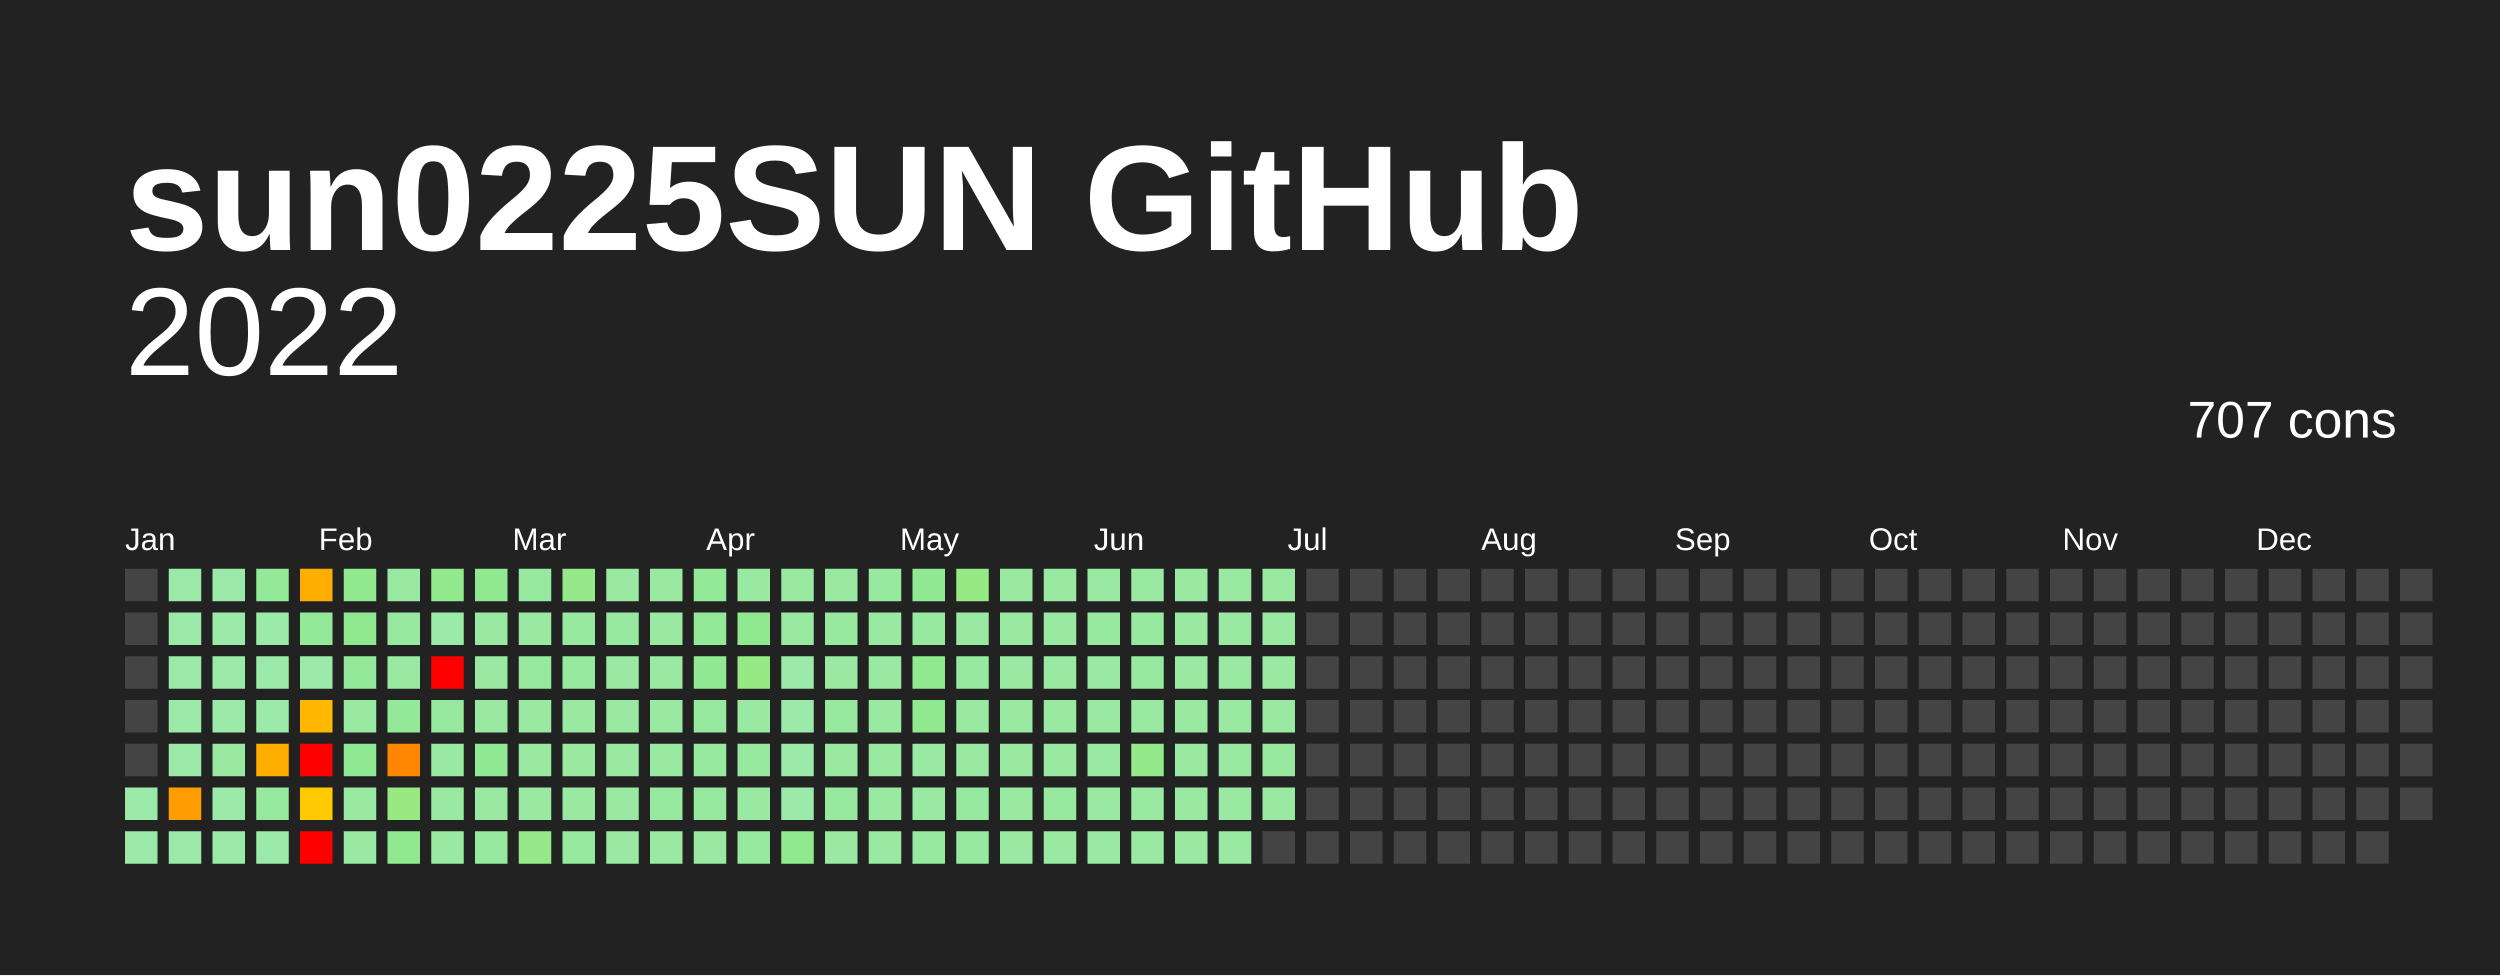
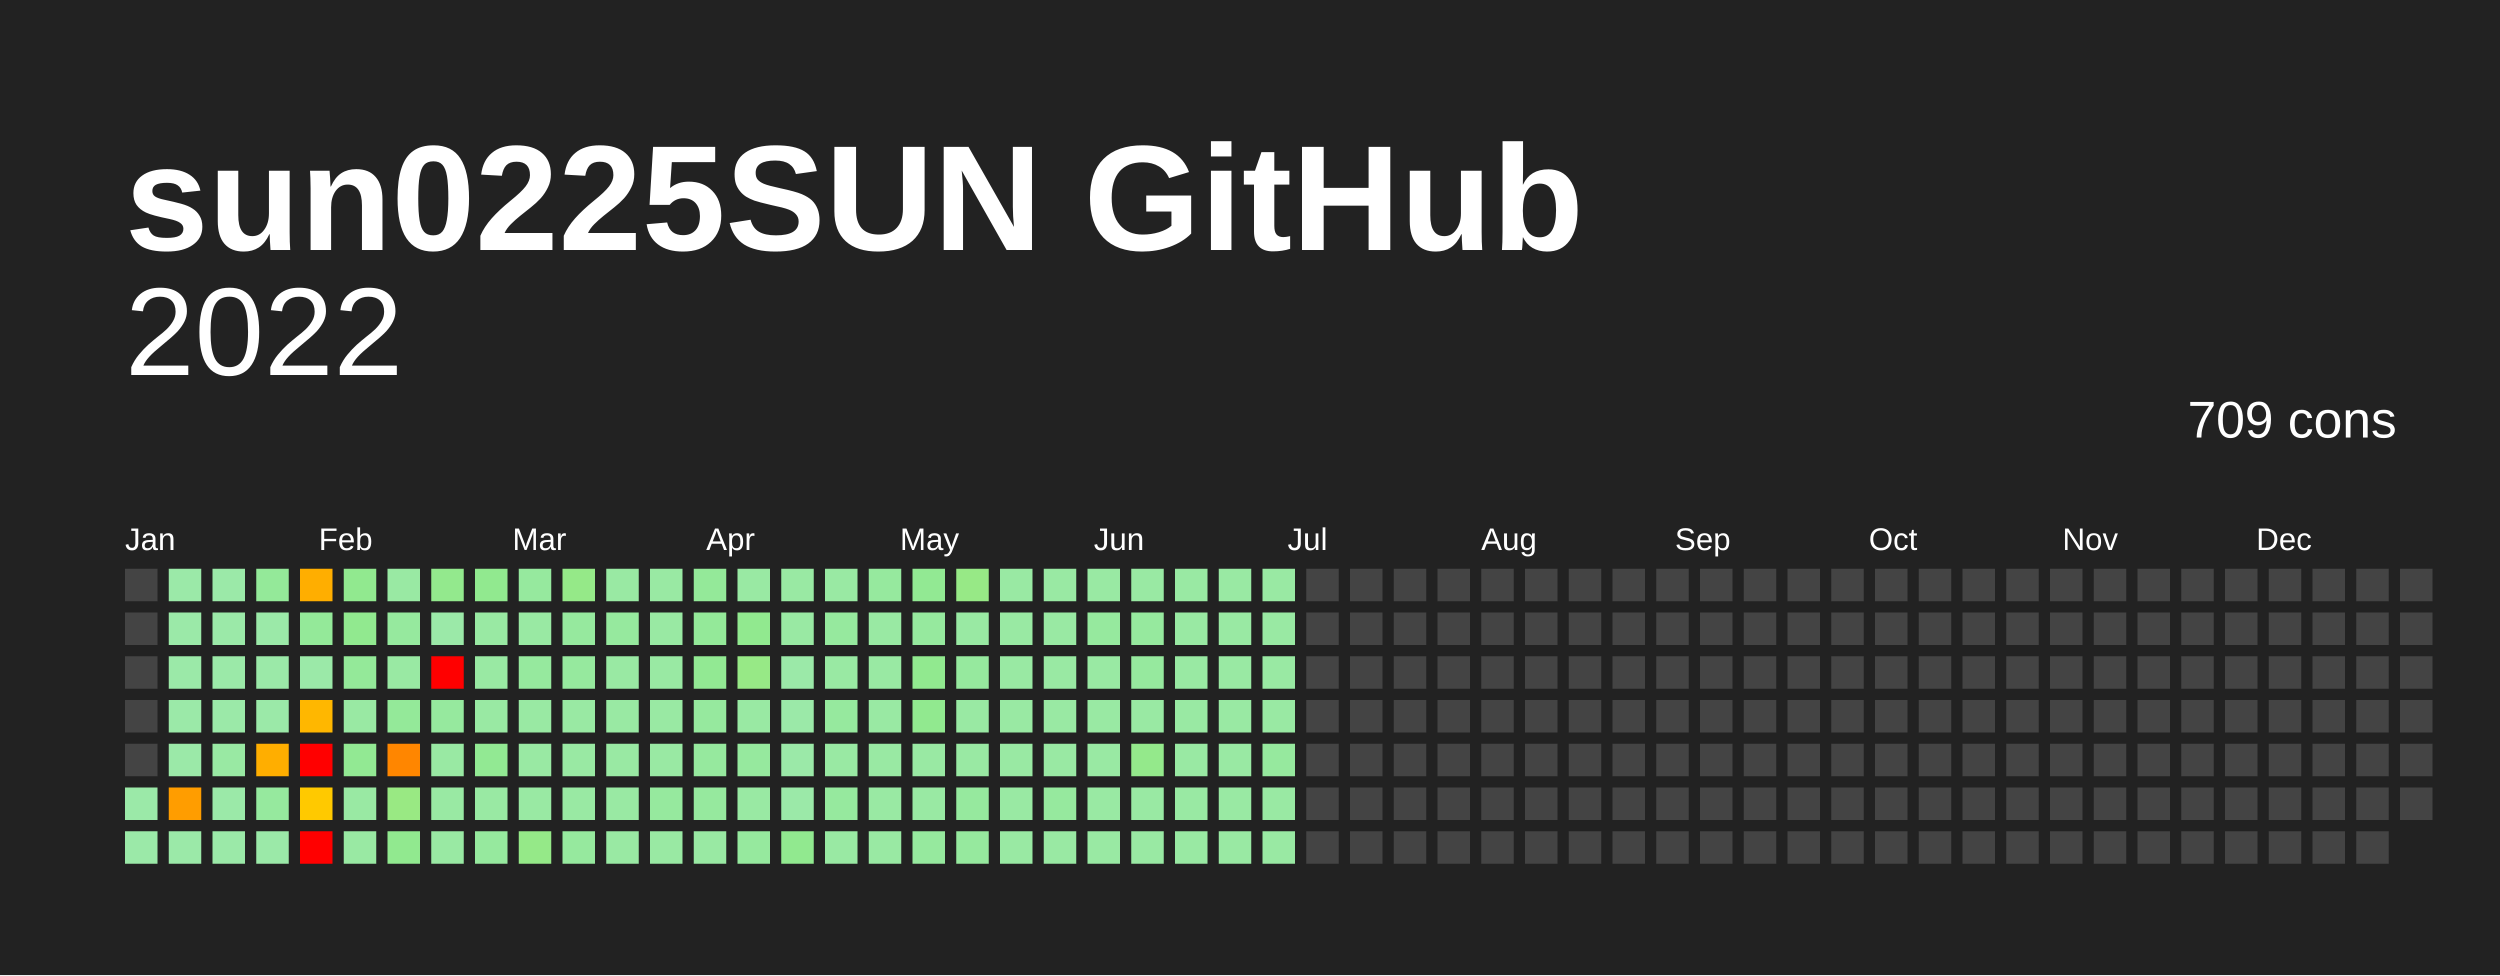
<svg xmlns="http://www.w3.org/2000/svg" baseProfile="full" height="78mm" version="1.1" viewBox="0,0,200,78" width="200mm">
  <defs />
  <rect fill="#222222" height="78" width="200" x="0" y="0" />
  <text fill="#FFFFFF" style="font-size:12px; font-family:Arial; font-weight:bold;" x="10" y="20">sun0225SUN GitHub</text>
  <text alignment-baseline="hanging" fill="#FFFFFF" style="font-size:10.0px; font-family:Arial;" x="10" y="30">2022</text>
-   <text alignment-baseline="hanging" fill="#FFFFFF" style="font-size:4.125px; font-family:Arial;" x="175" y="35">707 cons</text>
+   <text alignment-baseline="hanging" fill="#FFFFFF" style="font-size:4.125px; font-family:Arial;" x="175" y="35">709 cons</text>
  <text fill="#FFFFFF" style="font-size:2.5px; font-family:Arial" x="10.0" y="44">Jan</text>
  <text fill="#FFFFFF" style="font-size:2.5px; font-family:Arial" x="25.5" y="44">Feb</text>
  <text fill="#FFFFFF" style="font-size:2.5px; font-family:Arial" x="41.0" y="44">Mar</text>
  <text fill="#FFFFFF" style="font-size:2.5px; font-family:Arial" x="56.5" y="44">Apr</text>
  <text fill="#FFFFFF" style="font-size:2.5px; font-family:Arial" x="72.0" y="44">May</text>
  <text fill="#FFFFFF" style="font-size:2.5px; font-family:Arial" x="87.5" y="44">Jun</text>
  <text fill="#FFFFFF" style="font-size:2.5px; font-family:Arial" x="103.0" y="44">Jul</text>
  <text fill="#FFFFFF" style="font-size:2.5px; font-family:Arial" x="118.5" y="44">Aug</text>
  <text fill="#FFFFFF" style="font-size:2.5px; font-family:Arial" x="134.0" y="44">Sep</text>
  <text fill="#FFFFFF" style="font-size:2.5px; font-family:Arial" x="149.5" y="44">Oct</text>
  <text fill="#FFFFFF" style="font-size:2.5px; font-family:Arial" x="165.0" y="44">Nov</text>
  <text fill="#FFFFFF" style="font-size:2.5px; font-family:Arial" x="180.5" y="44">Dec</text>
  <rect fill="#444444" height="2.6" width="2.6" x="10.0" y="45.5" />
  <rect fill="#444444" height="2.6" width="2.6" x="10.0" y="49.0" />
  <rect fill="#444444" height="2.6" width="2.6" x="10.0" y="52.5" />
  <rect fill="#444444" height="2.6" width="2.6" x="10.0" y="56.0" />
  <rect fill="#444444" height="2.6" width="2.6" x="10.0" y="59.5" />
  <rect fill="#9be9a8" height="2.6" width="2.6" x="10.0" y="63.0" />
  <rect fill="#9be9a8" height="2.6" width="2.6" x="10.0" y="66.5" />
  <rect fill="#9be9a8" height="2.6" width="2.6" x="13.5" y="45.5" />
  <rect fill="#9be9a8" height="2.6" width="2.6" x="13.5" y="49.0" />
  <rect fill="#9be9a8" height="2.6" width="2.6" x="13.5" y="52.5" />
  <rect fill="#9be9a8" height="2.6" width="2.6" x="13.5" y="56.0" />
  <rect fill="#9be9a8" height="2.6" width="2.6" x="13.5" y="59.5" />
  <rect fill="#ff9d00" height="2.6" width="2.6" x="13.5" y="63.0" />
  <rect fill="#9be9a8" height="2.6" width="2.6" x="13.5" y="66.5" />
  <rect fill="#9be9a8" height="2.6" width="2.6" x="17.0" y="45.5" />
  <rect fill="#9be9a8" height="2.6" width="2.6" x="17.0" y="49.0" />
  <rect fill="#9be9a8" height="2.6" width="2.6" x="17.0" y="52.5" />
  <rect fill="#9be9a8" height="2.6" width="2.6" x="17.0" y="56.0" />
  <rect fill="#99e9a3" height="2.6" width="2.6" x="17.0" y="59.5" />
  <rect fill="#9be9a8" height="2.6" width="2.6" x="17.0" y="63.0" />
  <rect fill="#9be9a8" height="2.6" width="2.6" x="17.0" y="66.5" />
  <rect fill="#94e999" height="2.6" width="2.6" x="20.5" y="45.5" />
  <rect fill="#9be9a8" height="2.6" width="2.6" x="20.5" y="49.0" />
  <rect fill="#9be9a8" height="2.6" width="2.6" x="20.5" y="52.5" />
  <rect fill="#9be9a8" height="2.6" width="2.6" x="20.5" y="56.0" />
  <rect fill="#ffae00" height="2.6" width="2.6" x="20.5" y="59.5" />
  <rect fill="#96e99e" height="2.6" width="2.6" x="20.5" y="63.0" />
  <rect fill="#9be9a8" height="2.6" width="2.6" x="20.5" y="66.5" />
  <rect fill="#ffae00" height="2.6" width="2.6" x="24.0" y="45.5" />
  <rect fill="#94e999" height="2.6" width="2.6" x="24.0" y="49.0" />
  <rect fill="#9be9a8" height="2.6" width="2.6" x="24.0" y="52.5" />
  <rect fill="#ffb700" height="2.6" width="2.6" x="24.0" y="56.0" />
  <rect fill="red" height="2.6" width="2.6" x="24.0" y="59.5" />
  <rect fill="#ffc900" height="2.6" width="2.6" x="24.0" y="63.0" />
  <rect fill="red" height="2.6" width="2.6" x="24.0" y="66.5" />
  <rect fill="#91e98f" height="2.6" width="2.6" x="27.5" y="45.5" />
  <rect fill="#91e98f" height="2.6" width="2.6" x="27.5" y="49.0" />
  <rect fill="#94e999" height="2.6" width="2.6" x="27.5" y="52.5" />
  <rect fill="#99e9a3" height="2.6" width="2.6" x="27.5" y="56.0" />
  <rect fill="#92e993" height="2.6" width="2.6" x="27.5" y="59.5" />
  <rect fill="#99e9a3" height="2.6" width="2.6" x="27.5" y="63.0" />
  <rect fill="#99e9a3" height="2.6" width="2.6" x="27.5" y="66.5" />
  <rect fill="#99e9a3" height="2.6" width="2.6" x="31.0" y="45.5" />
  <rect fill="#96e99e" height="2.6" width="2.6" x="31.0" y="49.0" />
  <rect fill="#99e9a3" height="2.6" width="2.6" x="31.0" y="52.5" />
  <rect fill="#94e999" height="2.6" width="2.6" x="31.0" y="56.0" />
  <rect fill="#ff8600" height="2.6" width="2.6" x="31.0" y="59.5" />
  <rect fill="#99e983" height="2.6" width="2.6" x="31.0" y="63.0" />
  <rect fill="#91e98f" height="2.6" width="2.6" x="31.0" y="66.5" />
  <rect fill="#93e98d" height="2.6" width="2.6" x="34.5" y="45.5" />
  <rect fill="#9be9a8" height="2.6" width="2.6" x="34.5" y="49.0" />
  <rect fill="red" height="2.6" width="2.6" x="34.5" y="52.5" />
  <rect fill="#96e99e" height="2.6" width="2.6" x="34.5" y="56.0" />
  <rect fill="#99e9a3" height="2.6" width="2.6" x="34.5" y="59.5" />
  <rect fill="#99e9a3" height="2.6" width="2.6" x="34.5" y="63.0" />
  <rect fill="#99e9a3" height="2.6" width="2.6" x="34.5" y="66.5" />
  <rect fill="#91e98f" height="2.6" width="2.6" x="38.0" y="45.5" />
  <rect fill="#99e9a3" height="2.6" width="2.6" x="38.0" y="49.0" />
  <rect fill="#99e9a3" height="2.6" width="2.6" x="38.0" y="52.5" />
  <rect fill="#99e9a3" height="2.6" width="2.6" x="38.0" y="56.0" />
  <rect fill="#92e993" height="2.6" width="2.6" x="38.0" y="59.5" />
  <rect fill="#99e9a3" height="2.6" width="2.6" x="38.0" y="63.0" />
  <rect fill="#96e99e" height="2.6" width="2.6" x="38.0" y="66.5" />
  <rect fill="#96e99e" height="2.6" width="2.6" x="41.5" y="45.5" />
  <rect fill="#99e9a3" height="2.6" width="2.6" x="41.5" y="49.0" />
  <rect fill="#96e99e" height="2.6" width="2.6" x="41.5" y="52.5" />
  <rect fill="#99e9a3" height="2.6" width="2.6" x="41.5" y="56.0" />
  <rect fill="#99e9a3" height="2.6" width="2.6" x="41.5" y="59.5" />
  <rect fill="#99e9a3" height="2.6" width="2.6" x="41.5" y="63.0" />
  <rect fill="#95e988" height="2.6" width="2.6" x="41.5" y="66.5" />
  <rect fill="#95e988" height="2.6" width="2.6" x="45.0" y="45.5" />
  <rect fill="#96e99e" height="2.6" width="2.6" x="45.0" y="49.0" />
  <rect fill="#96e99e" height="2.6" width="2.6" x="45.0" y="52.5" />
  <rect fill="#99e9a3" height="2.6" width="2.6" x="45.0" y="56.0" />
  <rect fill="#99e9a3" height="2.6" width="2.6" x="45.0" y="59.5" />
  <rect fill="#99e9a3" height="2.6" width="2.6" x="45.0" y="63.0" />
  <rect fill="#96e99e" height="2.6" width="2.6" x="45.0" y="66.5" />
  <rect fill="#99e9a3" height="2.6" width="2.6" x="48.5" y="45.5" />
  <rect fill="#96e99e" height="2.6" width="2.6" x="48.5" y="49.0" />
  <rect fill="#99e9a3" height="2.6" width="2.6" x="48.5" y="52.5" />
  <rect fill="#99e9a3" height="2.6" width="2.6" x="48.5" y="56.0" />
  <rect fill="#99e9a3" height="2.6" width="2.6" x="48.5" y="59.5" />
  <rect fill="#99e9a3" height="2.6" width="2.6" x="48.5" y="63.0" />
  <rect fill="#99e9a3" height="2.6" width="2.6" x="48.5" y="66.5" />
  <rect fill="#99e9a3" height="2.6" width="2.6" x="52.0" y="45.5" />
  <rect fill="#99e9a3" height="2.6" width="2.6" x="52.0" y="49.0" />
  <rect fill="#99e9a3" height="2.6" width="2.6" x="52.0" y="52.5" />
  <rect fill="#99e9a3" height="2.6" width="2.6" x="52.0" y="56.0" />
  <rect fill="#99e9a3" height="2.6" width="2.6" x="52.0" y="59.5" />
  <rect fill="#96e99e" height="2.6" width="2.6" x="52.0" y="63.0" />
  <rect fill="#99e9a3" height="2.6" width="2.6" x="52.0" y="66.5" />
  <rect fill="#94e999" height="2.6" width="2.6" x="55.5" y="45.5" />
  <rect fill="#94e999" height="2.6" width="2.6" x="55.5" y="49.0" />
  <rect fill="#92e993" height="2.6" width="2.6" x="55.5" y="52.5" />
  <rect fill="#96e99e" height="2.6" width="2.6" x="55.5" y="56.0" />
  <rect fill="#96e99e" height="2.6" width="2.6" x="55.5" y="59.5" />
  <rect fill="#96e99e" height="2.6" width="2.6" x="55.5" y="63.0" />
  <rect fill="#99e9a3" height="2.6" width="2.6" x="55.5" y="66.5" />
  <rect fill="#99e9a3" height="2.6" width="2.6" x="59.0" y="45.5" />
  <rect fill="#91e98f" height="2.6" width="2.6" x="59.0" y="49.0" />
  <rect fill="#97e986" height="2.6" width="2.6" x="59.0" y="52.5" />
  <rect fill="#99e9a3" height="2.6" width="2.6" x="59.0" y="56.0" />
  <rect fill="#96e99e" height="2.6" width="2.6" x="59.0" y="59.5" />
  <rect fill="#99e9a3" height="2.6" width="2.6" x="59.0" y="63.0" />
  <rect fill="#96e99e" height="2.6" width="2.6" x="59.0" y="66.5" />
  <rect fill="#99e9a3" height="2.6" width="2.6" x="62.5" y="45.5" />
  <rect fill="#99e9a3" height="2.6" width="2.6" x="62.5" y="49.0" />
  <rect fill="#9be9a8" height="2.6" width="2.6" x="62.5" y="52.5" />
  <rect fill="#9be9a8" height="2.6" width="2.6" x="62.5" y="56.0" />
  <rect fill="#9be9a8" height="2.6" width="2.6" x="62.5" y="59.5" />
  <rect fill="#9be9a8" height="2.6" width="2.6" x="62.5" y="63.0" />
  <rect fill="#91e98f" height="2.6" width="2.6" x="62.5" y="66.5" />
  <rect fill="#99e9a3" height="2.6" width="2.6" x="66.0" y="45.5" />
  <rect fill="#96e99e" height="2.6" width="2.6" x="66.0" y="49.0" />
  <rect fill="#99e9a3" height="2.6" width="2.6" x="66.0" y="52.5" />
  <rect fill="#96e99e" height="2.6" width="2.6" x="66.0" y="56.0" />
  <rect fill="#99e9a3" height="2.6" width="2.6" x="66.0" y="59.5" />
  <rect fill="#96e99e" height="2.6" width="2.6" x="66.0" y="63.0" />
  <rect fill="#99e9a3" height="2.6" width="2.6" x="66.0" y="66.5" />
  <rect fill="#96e99e" height="2.6" width="2.6" x="69.5" y="45.5" />
  <rect fill="#99e9a3" height="2.6" width="2.6" x="69.5" y="49.0" />
  <rect fill="#99e9a3" height="2.6" width="2.6" x="69.5" y="52.5" />
  <rect fill="#99e9a3" height="2.6" width="2.6" x="69.5" y="56.0" />
  <rect fill="#99e9a3" height="2.6" width="2.6" x="69.5" y="59.5" />
  <rect fill="#99e9a3" height="2.6" width="2.6" x="69.5" y="63.0" />
  <rect fill="#99e9a3" height="2.6" width="2.6" x="69.5" y="66.5" />
  <rect fill="#92e993" height="2.6" width="2.6" x="73.0" y="45.5" />
  <rect fill="#96e99e" height="2.6" width="2.6" x="73.0" y="49.0" />
  <rect fill="#91e98f" height="2.6" width="2.6" x="73.0" y="52.5" />
  <rect fill="#91e98f" height="2.6" width="2.6" x="73.0" y="56.0" />
  <rect fill="#99e9a3" height="2.6" width="2.6" x="73.0" y="59.5" />
  <rect fill="#99e9a3" height="2.6" width="2.6" x="73.0" y="63.0" />
  <rect fill="#96e99e" height="2.6" width="2.6" x="73.0" y="66.5" />
  <rect fill="#97e986" height="2.6" width="2.6" x="76.5" y="45.5" />
  <rect fill="#99e9a3" height="2.6" width="2.6" x="76.5" y="49.0" />
  <rect fill="#96e99e" height="2.6" width="2.6" x="76.5" y="52.5" />
  <rect fill="#99e9a3" height="2.6" width="2.6" x="76.5" y="56.0" />
  <rect fill="#99e9a3" height="2.6" width="2.6" x="76.5" y="59.5" />
  <rect fill="#96e99e" height="2.6" width="2.6" x="76.5" y="63.0" />
  <rect fill="#96e99e" height="2.6" width="2.6" x="76.5" y="66.5" />
  <rect fill="#99e9a3" height="2.6" width="2.6" x="80.0" y="45.5" />
  <rect fill="#99e9a3" height="2.6" width="2.6" x="80.0" y="49.0" />
  <rect fill="#99e9a3" height="2.6" width="2.6" x="80.0" y="52.5" />
  <rect fill="#99e9a3" height="2.6" width="2.6" x="80.0" y="56.0" />
  <rect fill="#99e9a3" height="2.6" width="2.6" x="80.0" y="59.5" />
  <rect fill="#99e9a3" height="2.6" width="2.6" x="80.0" y="63.0" />
  <rect fill="#99e9a3" height="2.6" width="2.6" x="80.0" y="66.5" />
  <rect fill="#99e9a3" height="2.6" width="2.6" x="83.5" y="45.5" />
  <rect fill="#99e9a3" height="2.6" width="2.6" x="83.5" y="49.0" />
  <rect fill="#99e9a3" height="2.6" width="2.6" x="83.5" y="52.5" />
  <rect fill="#99e9a3" height="2.6" width="2.6" x="83.5" y="56.0" />
  <rect fill="#99e9a3" height="2.6" width="2.6" x="83.5" y="59.5" />
  <rect fill="#96e99e" height="2.6" width="2.6" x="83.5" y="63.0" />
  <rect fill="#99e9a3" height="2.6" width="2.6" x="83.5" y="66.5" />
  <rect fill="#99e9a3" height="2.6" width="2.6" x="87.0" y="45.5" />
  <rect fill="#96e99e" height="2.6" width="2.6" x="87.0" y="49.0" />
  <rect fill="#99e9a3" height="2.6" width="2.6" x="87.0" y="52.5" />
  <rect fill="#99e9a3" height="2.6" width="2.6" x="87.0" y="56.0" />
  <rect fill="#99e9a3" height="2.6" width="2.6" x="87.0" y="59.5" />
  <rect fill="#99e9a3" height="2.6" width="2.6" x="87.0" y="63.0" />
  <rect fill="#99e9a3" height="2.6" width="2.6" x="87.0" y="66.5" />
  <rect fill="#99e9a3" height="2.6" width="2.6" x="90.5" y="45.5" />
  <rect fill="#96e99e" height="2.6" width="2.6" x="90.5" y="49.0" />
  <rect fill="#96e99e" height="2.6" width="2.6" x="90.5" y="52.5" />
  <rect fill="#99e9a3" height="2.6" width="2.6" x="90.5" y="56.0" />
  <rect fill="#94e98b" height="2.6" width="2.6" x="90.5" y="59.5" />
  <rect fill="#99e9a3" height="2.6" width="2.6" x="90.5" y="63.0" />
  <rect fill="#99e9a3" height="2.6" width="2.6" x="90.5" y="66.5" />
  <rect fill="#99e9a3" height="2.6" width="2.6" x="94.0" y="45.5" />
  <rect fill="#99e9a3" height="2.6" width="2.6" x="94.0" y="49.0" />
  <rect fill="#99e9a3" height="2.6" width="2.6" x="94.0" y="52.5" />
  <rect fill="#99e9a3" height="2.6" width="2.6" x="94.0" y="56.0" />
  <rect fill="#99e9a3" height="2.6" width="2.6" x="94.0" y="59.5" />
  <rect fill="#99e9a3" height="2.6" width="2.6" x="94.0" y="63.0" />
  <rect fill="#99e9a3" height="2.6" width="2.6" x="94.0" y="66.5" />
  <rect fill="#99e9a3" height="2.6" width="2.6" x="97.5" y="45.5" />
  <rect fill="#99e9a3" height="2.6" width="2.6" x="97.5" y="49.0" />
  <rect fill="#99e9a3" height="2.6" width="2.6" x="97.5" y="52.5" />
  <rect fill="#99e9a3" height="2.6" width="2.6" x="97.5" y="56.0" />
  <rect fill="#99e9a3" height="2.6" width="2.6" x="97.5" y="59.5" />
  <rect fill="#99e9a3" height="2.6" width="2.6" x="97.5" y="63.0" />
  <rect fill="#99e9a3" height="2.6" width="2.6" x="97.5" y="66.5" />
  <rect fill="#99e9a3" height="2.6" width="2.6" x="101.0" y="45.5" />
  <rect fill="#99e9a3" height="2.6" width="2.6" x="101.0" y="49.0" />
  <rect fill="#99e9a3" height="2.6" width="2.6" x="101.0" y="52.5" />
  <rect fill="#99e9a3" height="2.6" width="2.6" x="101.0" y="56.0" />
  <rect fill="#96e99e" height="2.6" width="2.6" x="101.0" y="59.5" />
  <rect fill="#99e9a3" height="2.6" width="2.6" x="101.0" y="63.0" />
-   <rect fill="#444444" height="2.6" width="2.6" x="101.0" y="66.5" />
+   <rect fill="#99e9a3" height="2.6" width="2.6" x="101.0" y="66.5" />
  <rect fill="#444444" height="2.6" width="2.6" x="104.5" y="45.5" />
  <rect fill="#444444" height="2.6" width="2.6" x="104.5" y="49.0" />
  <rect fill="#444444" height="2.6" width="2.6" x="104.5" y="52.5" />
  <rect fill="#444444" height="2.6" width="2.6" x="104.5" y="56.0" />
  <rect fill="#444444" height="2.6" width="2.6" x="104.5" y="59.5" />
  <rect fill="#444444" height="2.6" width="2.6" x="104.5" y="63.0" />
  <rect fill="#444444" height="2.6" width="2.6" x="104.5" y="66.5" />
  <rect fill="#444444" height="2.6" width="2.6" x="108.0" y="45.5" />
  <rect fill="#444444" height="2.6" width="2.6" x="108.0" y="49.0" />
  <rect fill="#444444" height="2.6" width="2.6" x="108.0" y="52.5" />
  <rect fill="#444444" height="2.6" width="2.6" x="108.0" y="56.0" />
  <rect fill="#444444" height="2.6" width="2.6" x="108.0" y="59.5" />
  <rect fill="#444444" height="2.6" width="2.6" x="108.0" y="63.0" />
  <rect fill="#444444" height="2.6" width="2.6" x="108.0" y="66.5" />
  <rect fill="#444444" height="2.6" width="2.6" x="111.5" y="45.5" />
  <rect fill="#444444" height="2.6" width="2.6" x="111.5" y="49.0" />
  <rect fill="#444444" height="2.6" width="2.6" x="111.5" y="52.5" />
  <rect fill="#444444" height="2.6" width="2.6" x="111.5" y="56.0" />
  <rect fill="#444444" height="2.6" width="2.6" x="111.5" y="59.5" />
  <rect fill="#444444" height="2.6" width="2.6" x="111.5" y="63.0" />
  <rect fill="#444444" height="2.6" width="2.6" x="111.5" y="66.5" />
  <rect fill="#444444" height="2.6" width="2.6" x="115.0" y="45.5" />
  <rect fill="#444444" height="2.6" width="2.6" x="115.0" y="49.0" />
  <rect fill="#444444" height="2.6" width="2.6" x="115.0" y="52.5" />
  <rect fill="#444444" height="2.6" width="2.6" x="115.0" y="56.0" />
  <rect fill="#444444" height="2.6" width="2.6" x="115.0" y="59.5" />
  <rect fill="#444444" height="2.6" width="2.6" x="115.0" y="63.0" />
  <rect fill="#444444" height="2.6" width="2.6" x="115.0" y="66.5" />
  <rect fill="#444444" height="2.6" width="2.6" x="118.5" y="45.5" />
  <rect fill="#444444" height="2.6" width="2.6" x="118.5" y="49.0" />
  <rect fill="#444444" height="2.6" width="2.6" x="118.5" y="52.5" />
  <rect fill="#444444" height="2.6" width="2.6" x="118.5" y="56.0" />
  <rect fill="#444444" height="2.6" width="2.6" x="118.5" y="59.5" />
  <rect fill="#444444" height="2.6" width="2.6" x="118.5" y="63.0" />
  <rect fill="#444444" height="2.6" width="2.6" x="118.5" y="66.5" />
  <rect fill="#444444" height="2.6" width="2.6" x="122.0" y="45.5" />
  <rect fill="#444444" height="2.6" width="2.6" x="122.0" y="49.0" />
  <rect fill="#444444" height="2.6" width="2.6" x="122.0" y="52.5" />
  <rect fill="#444444" height="2.6" width="2.6" x="122.0" y="56.0" />
  <rect fill="#444444" height="2.6" width="2.6" x="122.0" y="59.5" />
  <rect fill="#444444" height="2.6" width="2.6" x="122.0" y="63.0" />
  <rect fill="#444444" height="2.6" width="2.6" x="122.0" y="66.5" />
  <rect fill="#444444" height="2.6" width="2.6" x="125.5" y="45.5" />
  <rect fill="#444444" height="2.6" width="2.6" x="125.5" y="49.0" />
  <rect fill="#444444" height="2.6" width="2.6" x="125.5" y="52.5" />
  <rect fill="#444444" height="2.6" width="2.6" x="125.5" y="56.0" />
  <rect fill="#444444" height="2.6" width="2.6" x="125.5" y="59.5" />
  <rect fill="#444444" height="2.6" width="2.6" x="125.5" y="63.0" />
  <rect fill="#444444" height="2.6" width="2.6" x="125.5" y="66.5" />
  <rect fill="#444444" height="2.6" width="2.6" x="129.0" y="45.5" />
  <rect fill="#444444" height="2.6" width="2.6" x="129.0" y="49.0" />
  <rect fill="#444444" height="2.6" width="2.6" x="129.0" y="52.5" />
  <rect fill="#444444" height="2.6" width="2.6" x="129.0" y="56.0" />
  <rect fill="#444444" height="2.6" width="2.6" x="129.0" y="59.5" />
  <rect fill="#444444" height="2.6" width="2.6" x="129.0" y="63.0" />
  <rect fill="#444444" height="2.6" width="2.6" x="129.0" y="66.5" />
  <rect fill="#444444" height="2.6" width="2.6" x="132.5" y="45.5" />
  <rect fill="#444444" height="2.6" width="2.6" x="132.5" y="49.0" />
  <rect fill="#444444" height="2.6" width="2.6" x="132.5" y="52.5" />
  <rect fill="#444444" height="2.6" width="2.6" x="132.5" y="56.0" />
  <rect fill="#444444" height="2.6" width="2.6" x="132.5" y="59.5" />
  <rect fill="#444444" height="2.6" width="2.6" x="132.5" y="63.0" />
  <rect fill="#444444" height="2.6" width="2.6" x="132.5" y="66.5" />
  <rect fill="#444444" height="2.6" width="2.6" x="136.0" y="45.5" />
  <rect fill="#444444" height="2.6" width="2.6" x="136.0" y="49.0" />
  <rect fill="#444444" height="2.6" width="2.6" x="136.0" y="52.5" />
  <rect fill="#444444" height="2.6" width="2.6" x="136.0" y="56.0" />
  <rect fill="#444444" height="2.6" width="2.6" x="136.0" y="59.5" />
  <rect fill="#444444" height="2.6" width="2.6" x="136.0" y="63.0" />
  <rect fill="#444444" height="2.6" width="2.6" x="136.0" y="66.5" />
  <rect fill="#444444" height="2.6" width="2.6" x="139.5" y="45.5" />
  <rect fill="#444444" height="2.6" width="2.6" x="139.5" y="49.0" />
  <rect fill="#444444" height="2.6" width="2.6" x="139.5" y="52.5" />
  <rect fill="#444444" height="2.6" width="2.6" x="139.5" y="56.0" />
  <rect fill="#444444" height="2.6" width="2.6" x="139.5" y="59.5" />
  <rect fill="#444444" height="2.6" width="2.6" x="139.5" y="63.0" />
  <rect fill="#444444" height="2.6" width="2.6" x="139.5" y="66.5" />
  <rect fill="#444444" height="2.6" width="2.6" x="143.0" y="45.5" />
  <rect fill="#444444" height="2.6" width="2.6" x="143.0" y="49.0" />
  <rect fill="#444444" height="2.6" width="2.6" x="143.0" y="52.5" />
  <rect fill="#444444" height="2.6" width="2.6" x="143.0" y="56.0" />
  <rect fill="#444444" height="2.6" width="2.6" x="143.0" y="59.5" />
  <rect fill="#444444" height="2.6" width="2.6" x="143.0" y="63.0" />
  <rect fill="#444444" height="2.6" width="2.6" x="143.0" y="66.5" />
  <rect fill="#444444" height="2.6" width="2.6" x="146.5" y="45.5" />
  <rect fill="#444444" height="2.6" width="2.6" x="146.5" y="49.0" />
  <rect fill="#444444" height="2.6" width="2.6" x="146.5" y="52.5" />
  <rect fill="#444444" height="2.6" width="2.6" x="146.5" y="56.0" />
  <rect fill="#444444" height="2.6" width="2.6" x="146.5" y="59.5" />
  <rect fill="#444444" height="2.6" width="2.6" x="146.5" y="63.0" />
  <rect fill="#444444" height="2.6" width="2.6" x="146.5" y="66.5" />
  <rect fill="#444444" height="2.6" width="2.6" x="150.0" y="45.5" />
  <rect fill="#444444" height="2.6" width="2.6" x="150.0" y="49.0" />
  <rect fill="#444444" height="2.6" width="2.6" x="150.0" y="52.5" />
  <rect fill="#444444" height="2.6" width="2.6" x="150.0" y="56.0" />
  <rect fill="#444444" height="2.6" width="2.6" x="150.0" y="59.5" />
  <rect fill="#444444" height="2.6" width="2.6" x="150.0" y="63.0" />
  <rect fill="#444444" height="2.6" width="2.6" x="150.0" y="66.5" />
  <rect fill="#444444" height="2.6" width="2.6" x="153.5" y="45.5" />
  <rect fill="#444444" height="2.6" width="2.6" x="153.5" y="49.0" />
  <rect fill="#444444" height="2.6" width="2.6" x="153.5" y="52.5" />
  <rect fill="#444444" height="2.6" width="2.6" x="153.5" y="56.0" />
  <rect fill="#444444" height="2.6" width="2.6" x="153.5" y="59.5" />
  <rect fill="#444444" height="2.6" width="2.6" x="153.5" y="63.0" />
  <rect fill="#444444" height="2.6" width="2.6" x="153.5" y="66.5" />
  <rect fill="#444444" height="2.6" width="2.6" x="157.0" y="45.5" />
  <rect fill="#444444" height="2.6" width="2.6" x="157.0" y="49.0" />
  <rect fill="#444444" height="2.6" width="2.6" x="157.0" y="52.5" />
  <rect fill="#444444" height="2.6" width="2.6" x="157.0" y="56.0" />
  <rect fill="#444444" height="2.6" width="2.6" x="157.0" y="59.5" />
  <rect fill="#444444" height="2.6" width="2.6" x="157.0" y="63.0" />
  <rect fill="#444444" height="2.6" width="2.6" x="157.0" y="66.5" />
  <rect fill="#444444" height="2.6" width="2.6" x="160.5" y="45.5" />
  <rect fill="#444444" height="2.6" width="2.6" x="160.5" y="49.0" />
  <rect fill="#444444" height="2.6" width="2.6" x="160.5" y="52.5" />
  <rect fill="#444444" height="2.6" width="2.6" x="160.5" y="56.0" />
  <rect fill="#444444" height="2.6" width="2.6" x="160.5" y="59.5" />
  <rect fill="#444444" height="2.6" width="2.6" x="160.5" y="63.0" />
  <rect fill="#444444" height="2.6" width="2.6" x="160.5" y="66.5" />
  <rect fill="#444444" height="2.6" width="2.6" x="164.0" y="45.5" />
  <rect fill="#444444" height="2.6" width="2.6" x="164.0" y="49.0" />
  <rect fill="#444444" height="2.6" width="2.6" x="164.0" y="52.5" />
  <rect fill="#444444" height="2.6" width="2.6" x="164.0" y="56.0" />
  <rect fill="#444444" height="2.6" width="2.6" x="164.0" y="59.5" />
  <rect fill="#444444" height="2.6" width="2.6" x="164.0" y="63.0" />
  <rect fill="#444444" height="2.6" width="2.6" x="164.0" y="66.5" />
  <rect fill="#444444" height="2.6" width="2.6" x="167.5" y="45.5" />
  <rect fill="#444444" height="2.6" width="2.6" x="167.5" y="49.0" />
  <rect fill="#444444" height="2.6" width="2.6" x="167.5" y="52.5" />
  <rect fill="#444444" height="2.6" width="2.6" x="167.5" y="56.0" />
  <rect fill="#444444" height="2.6" width="2.6" x="167.5" y="59.5" />
  <rect fill="#444444" height="2.6" width="2.6" x="167.5" y="63.0" />
  <rect fill="#444444" height="2.6" width="2.6" x="167.5" y="66.5" />
  <rect fill="#444444" height="2.6" width="2.6" x="171.0" y="45.5" />
  <rect fill="#444444" height="2.6" width="2.6" x="171.0" y="49.0" />
  <rect fill="#444444" height="2.6" width="2.6" x="171.0" y="52.5" />
  <rect fill="#444444" height="2.6" width="2.6" x="171.0" y="56.0" />
  <rect fill="#444444" height="2.6" width="2.6" x="171.0" y="59.5" />
  <rect fill="#444444" height="2.6" width="2.6" x="171.0" y="63.0" />
  <rect fill="#444444" height="2.6" width="2.6" x="171.0" y="66.5" />
  <rect fill="#444444" height="2.6" width="2.6" x="174.5" y="45.5" />
  <rect fill="#444444" height="2.6" width="2.6" x="174.5" y="49.0" />
  <rect fill="#444444" height="2.6" width="2.6" x="174.5" y="52.5" />
  <rect fill="#444444" height="2.6" width="2.6" x="174.5" y="56.0" />
  <rect fill="#444444" height="2.6" width="2.6" x="174.5" y="59.5" />
  <rect fill="#444444" height="2.6" width="2.6" x="174.5" y="63.0" />
  <rect fill="#444444" height="2.6" width="2.6" x="174.5" y="66.5" />
  <rect fill="#444444" height="2.6" width="2.6" x="178.0" y="45.5" />
  <rect fill="#444444" height="2.6" width="2.6" x="178.0" y="49.0" />
  <rect fill="#444444" height="2.6" width="2.6" x="178.0" y="52.5" />
  <rect fill="#444444" height="2.6" width="2.6" x="178.0" y="56.0" />
  <rect fill="#444444" height="2.6" width="2.6" x="178.0" y="59.5" />
  <rect fill="#444444" height="2.6" width="2.6" x="178.0" y="63.0" />
  <rect fill="#444444" height="2.6" width="2.6" x="178.0" y="66.5" />
  <rect fill="#444444" height="2.6" width="2.6" x="181.5" y="45.5" />
  <rect fill="#444444" height="2.6" width="2.6" x="181.5" y="49.0" />
  <rect fill="#444444" height="2.6" width="2.6" x="181.5" y="52.5" />
  <rect fill="#444444" height="2.6" width="2.6" x="181.5" y="56.0" />
  <rect fill="#444444" height="2.6" width="2.6" x="181.5" y="59.5" />
  <rect fill="#444444" height="2.6" width="2.6" x="181.5" y="63.0" />
  <rect fill="#444444" height="2.6" width="2.6" x="181.5" y="66.5" />
  <rect fill="#444444" height="2.6" width="2.6" x="185.0" y="45.5" />
  <rect fill="#444444" height="2.6" width="2.6" x="185.0" y="49.0" />
  <rect fill="#444444" height="2.6" width="2.6" x="185.0" y="52.5" />
  <rect fill="#444444" height="2.6" width="2.6" x="185.0" y="56.0" />
  <rect fill="#444444" height="2.6" width="2.6" x="185.0" y="59.5" />
  <rect fill="#444444" height="2.6" width="2.6" x="185.0" y="63.0" />
  <rect fill="#444444" height="2.6" width="2.6" x="185.0" y="66.5" />
  <rect fill="#444444" height="2.6" width="2.6" x="188.5" y="45.5" />
  <rect fill="#444444" height="2.6" width="2.6" x="188.5" y="49.0" />
  <rect fill="#444444" height="2.6" width="2.6" x="188.5" y="52.5" />
  <rect fill="#444444" height="2.6" width="2.6" x="188.5" y="56.0" />
  <rect fill="#444444" height="2.6" width="2.6" x="188.5" y="59.5" />
  <rect fill="#444444" height="2.6" width="2.6" x="188.5" y="63.0" />
  <rect fill="#444444" height="2.6" width="2.6" x="188.5" y="66.5" />
  <rect fill="#444444" height="2.6" width="2.6" x="192.0" y="45.5" />
  <rect fill="#444444" height="2.6" width="2.6" x="192.0" y="49.0" />
  <rect fill="#444444" height="2.6" width="2.6" x="192.0" y="52.5" />
  <rect fill="#444444" height="2.6" width="2.6" x="192.0" y="56.0" />
  <rect fill="#444444" height="2.6" width="2.6" x="192.0" y="59.5" />
  <rect fill="#444444" height="2.6" width="2.6" x="192.0" y="63.0" />
</svg>
